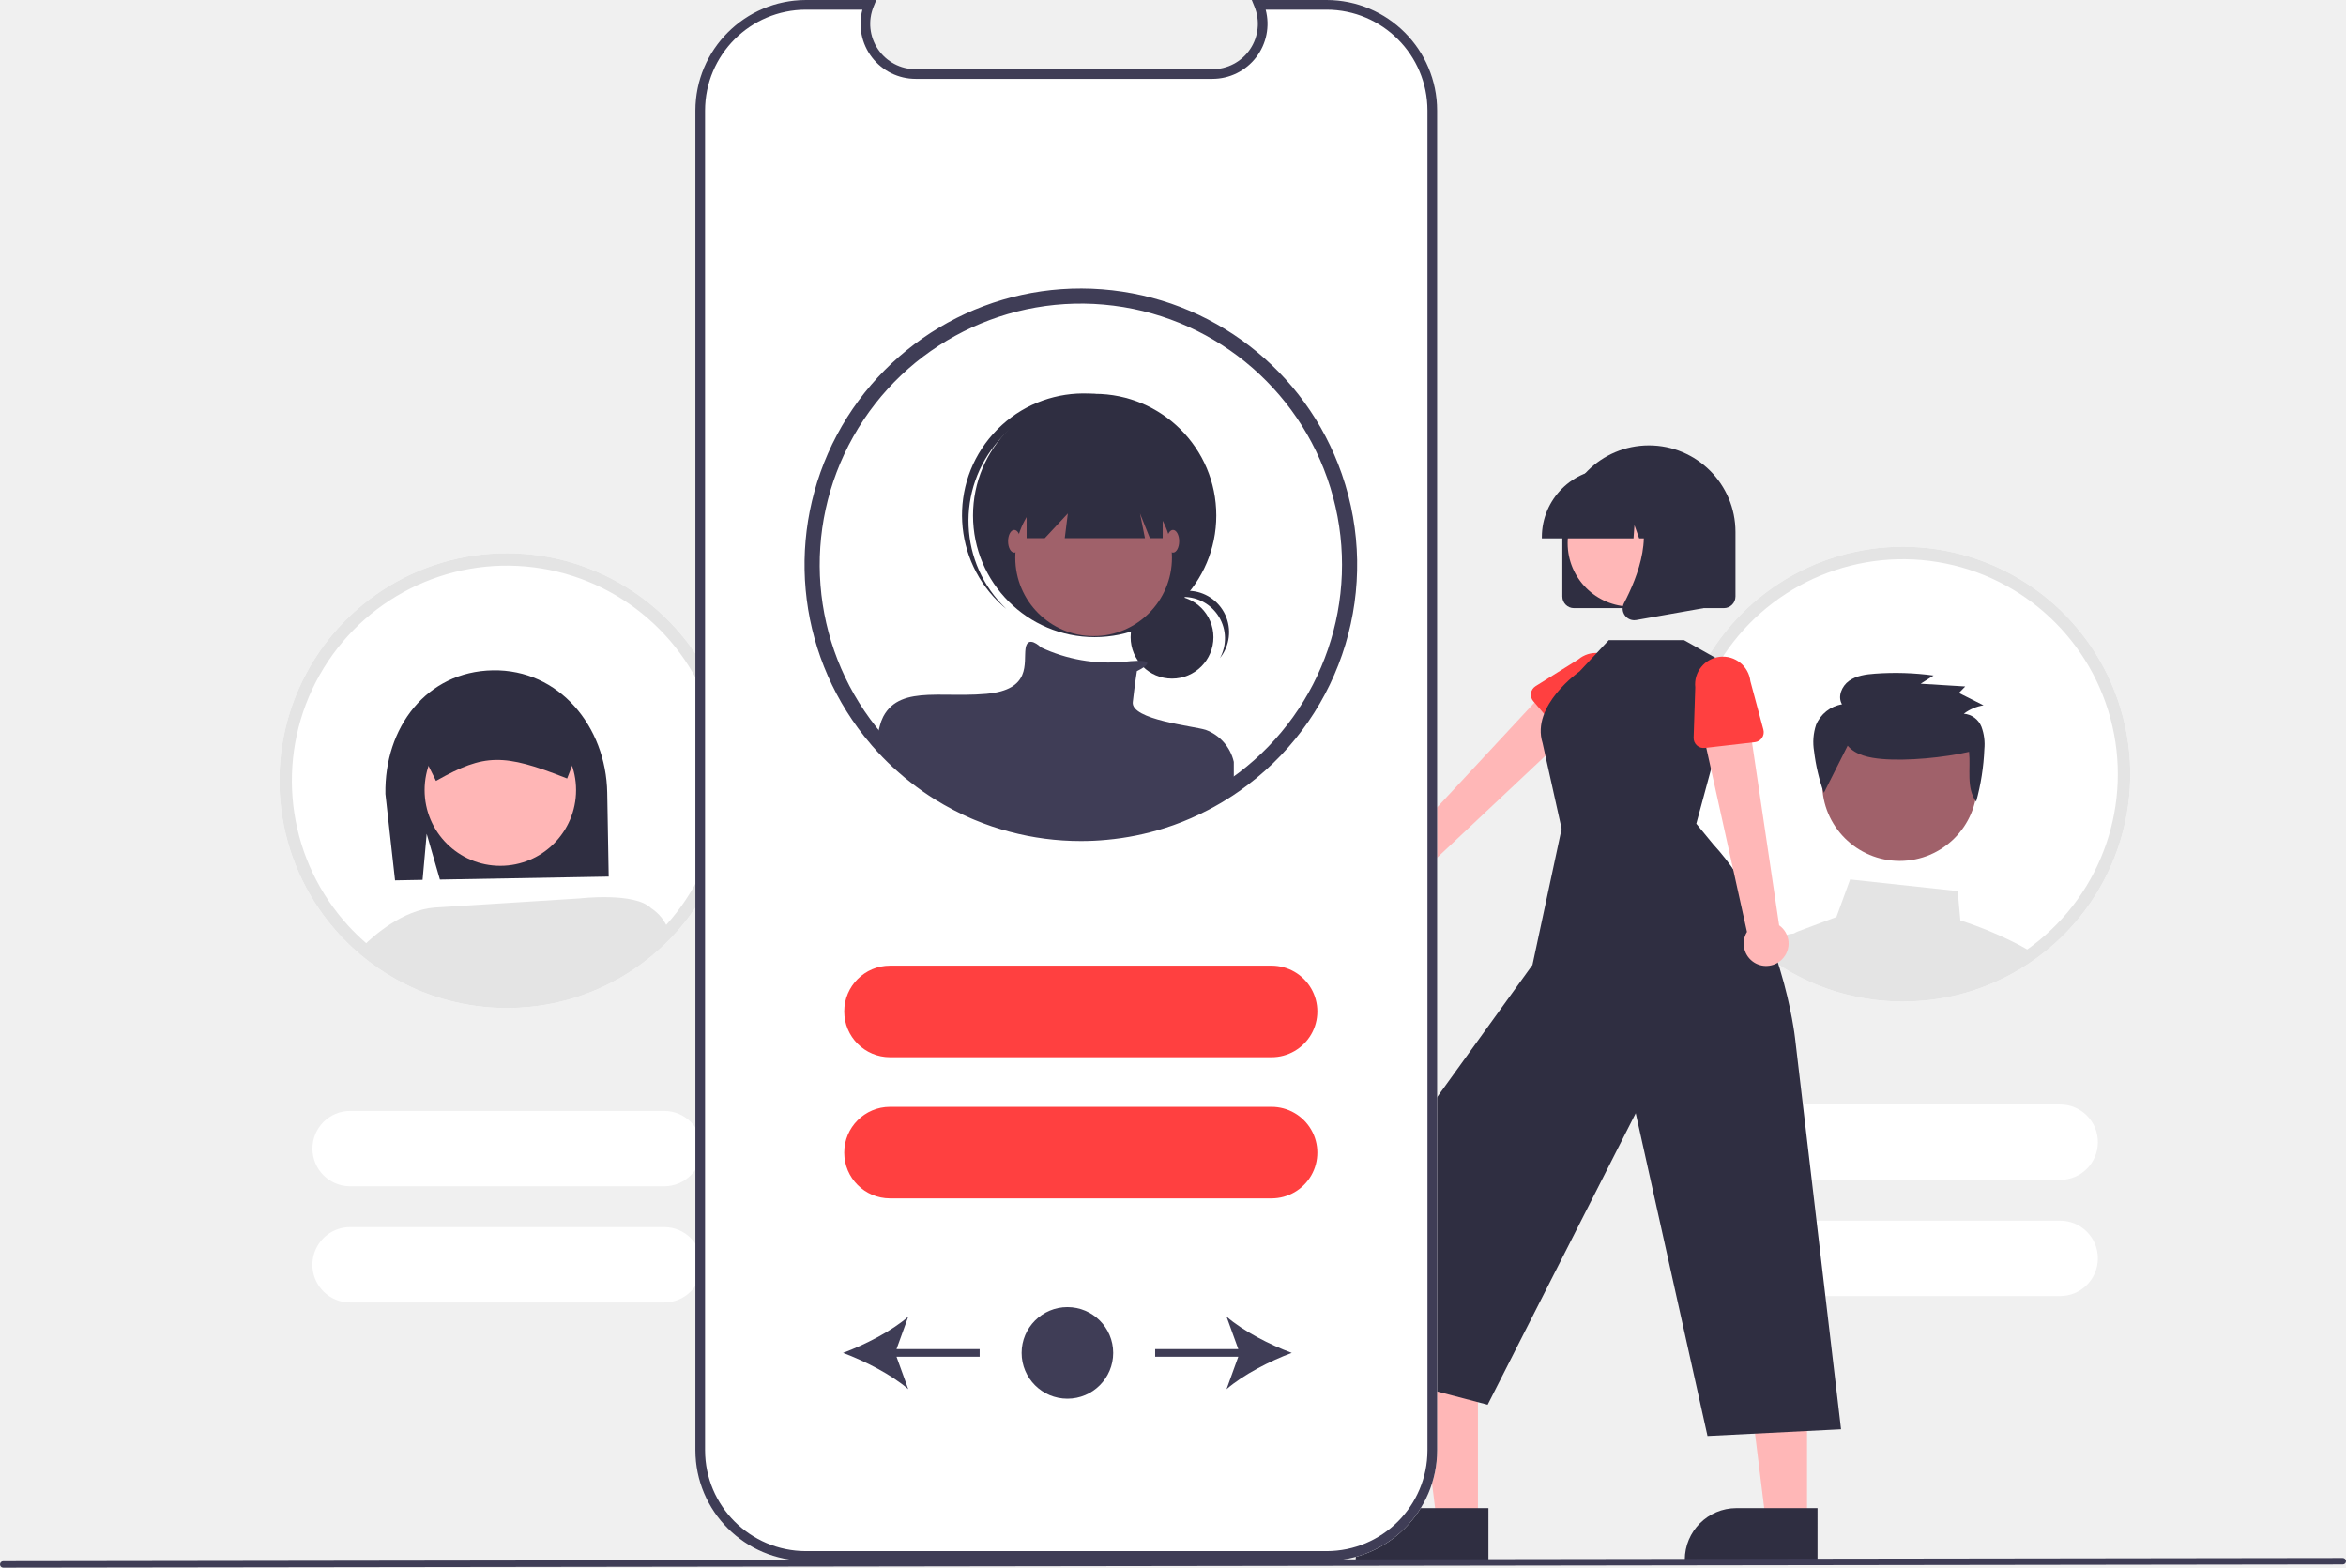
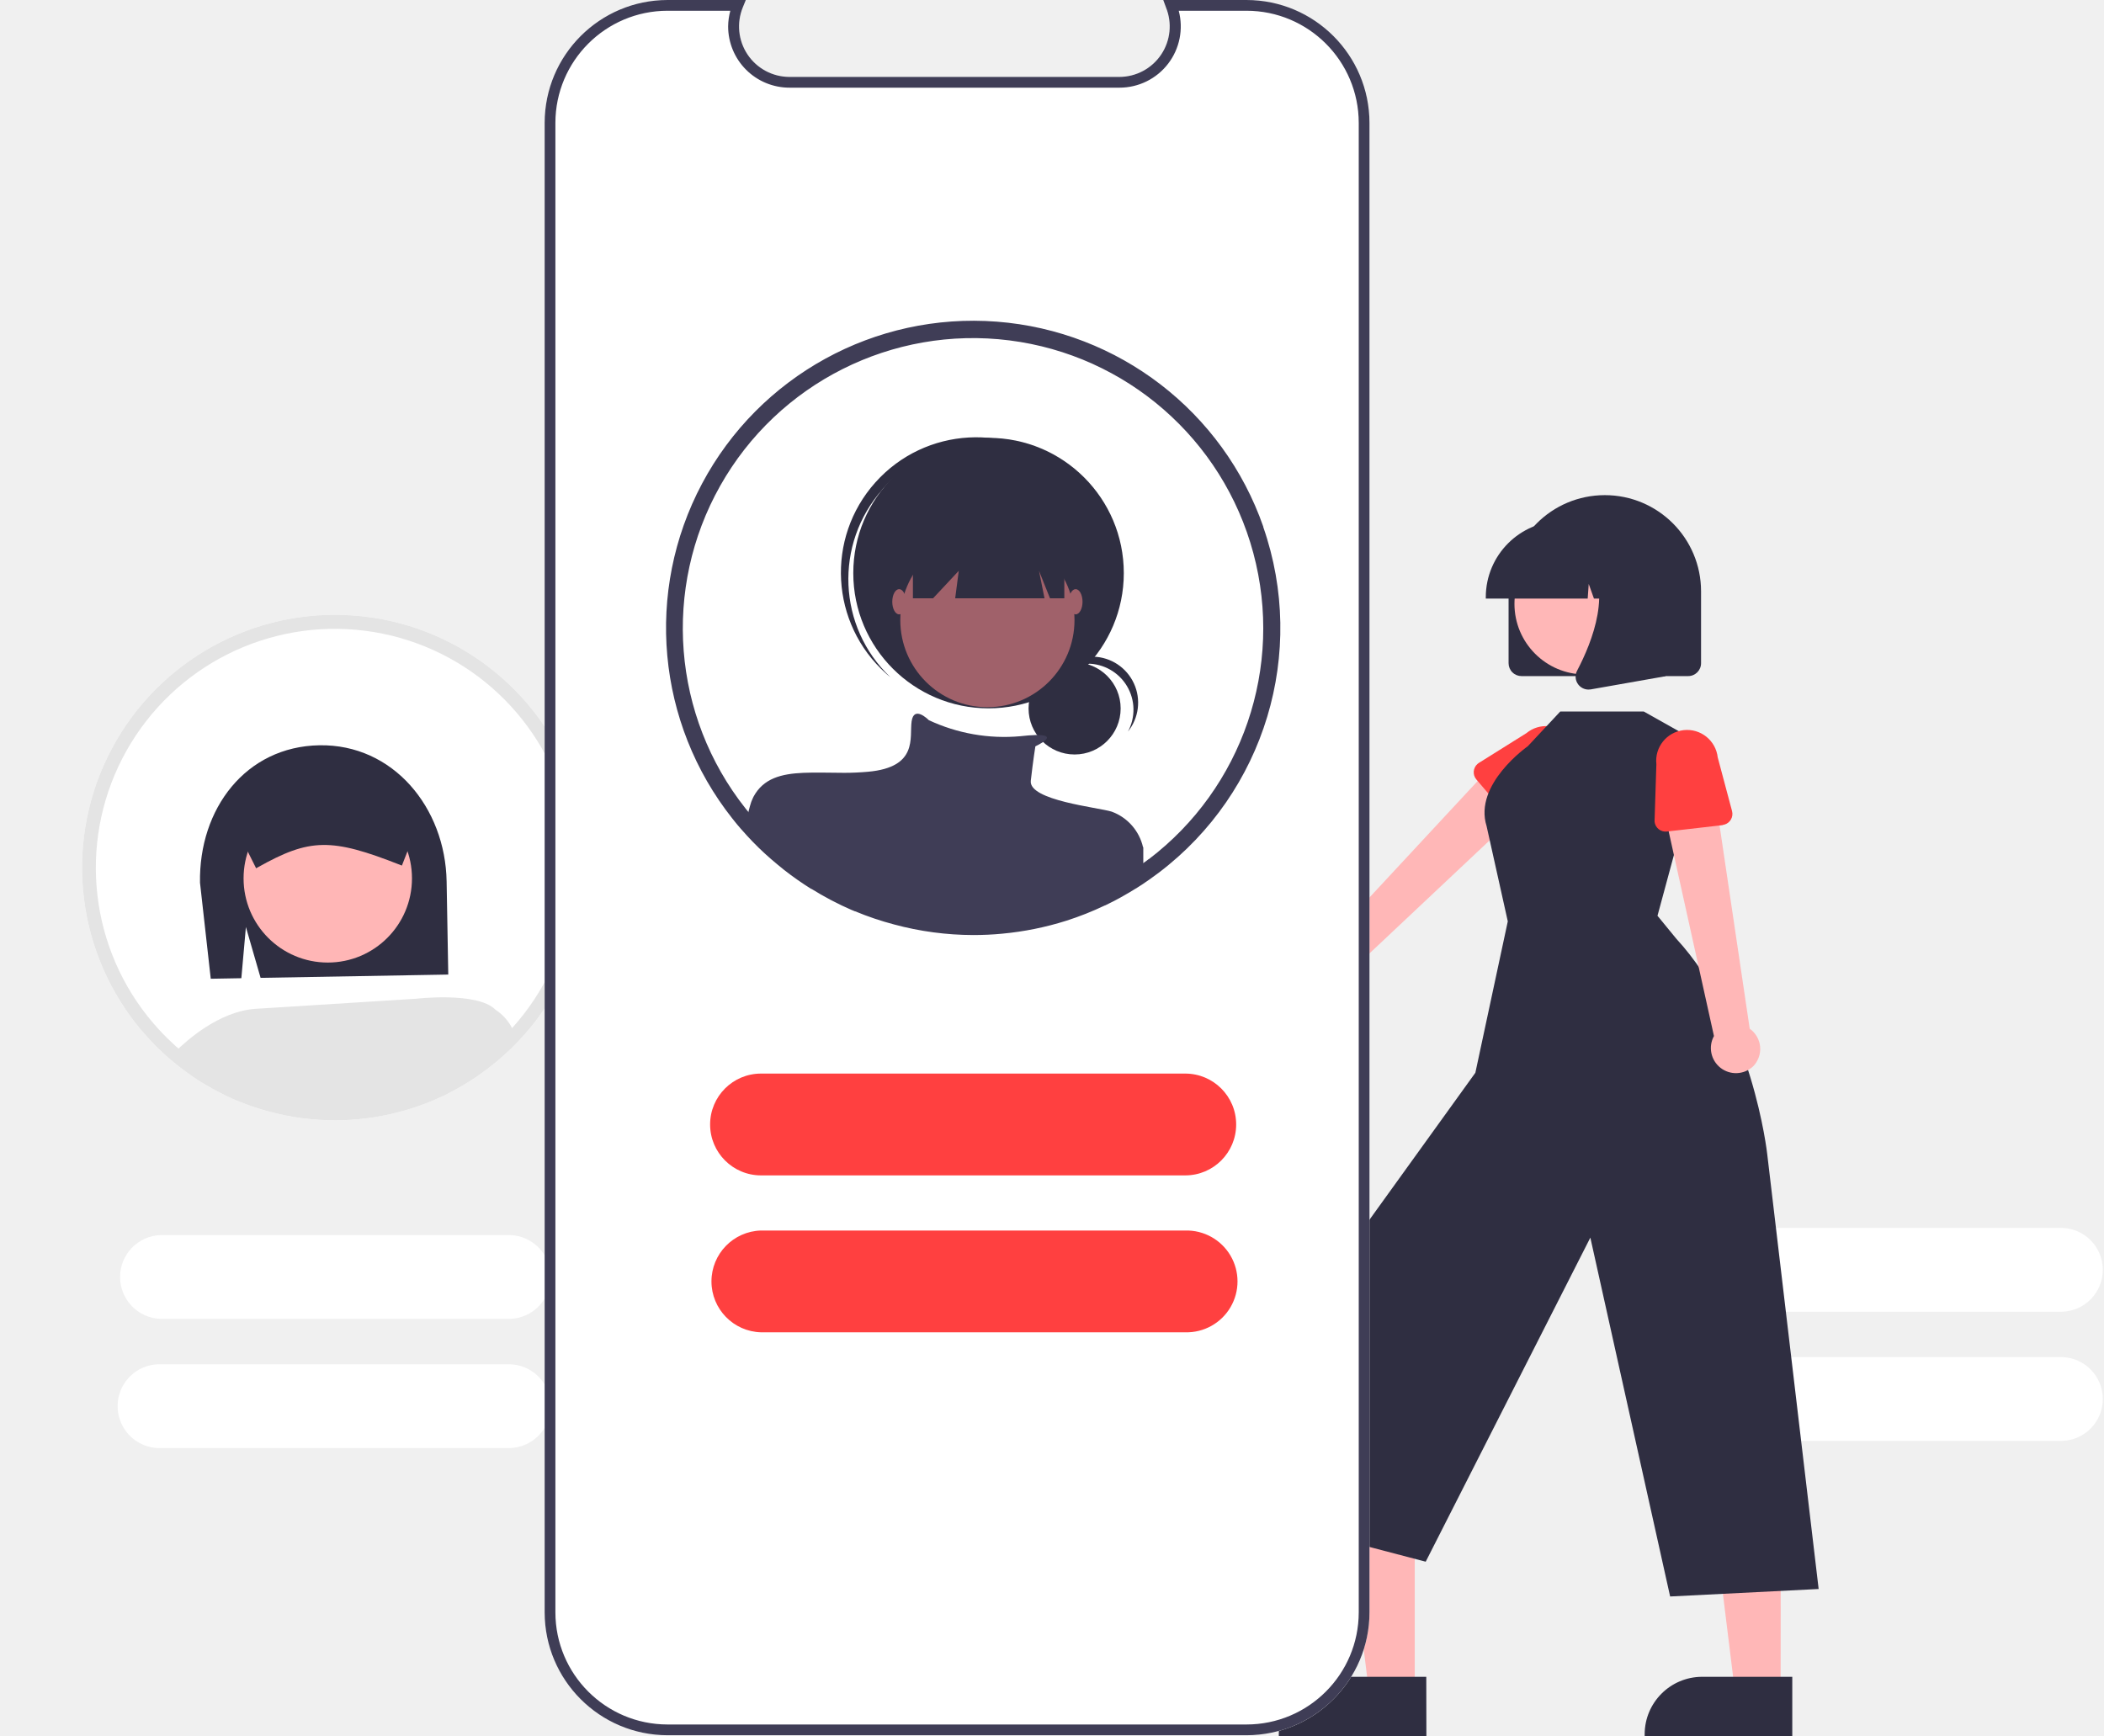
- <svg xmlns="http://www.w3.org/2000/svg" xmlns:xlink="http://www.w3.org/1999/xlink" width="728" height="486.494">
-   <style>.B{fill:#2f2e41}.C{fill:#ffb7b7}.D{fill:#e4e4e4}.E{fill:#3f3d56}.F{fill:#a0616a}.G{fill:#ff4040}</style>
-   <path d="M656.972 85.994h-17.276a12.83 12.83 0 0 1-11.877 17.672H552a12.83 12.83 0 0 1-11.877-17.672h-16.135c-14.912 0-27 12.088-27 27v342.202c0 14.912 12.088 27 27 27h132.984c14.912 0 27-12.088 27-27h0V112.994c0-14.912-12.088-27-27-27z" fill="#f0f0f0" />
-   <path d="M657.127 217.046c-9.222-26.493-33.26-45.009-61.23-47.163s-54.56 12.462-67.73 37.231-10.419 54.987 7.007 76.97c.633.798 1.292 1.596 1.964 2.369.051.051.088.101.139.152 1.651 1.903 3.406 3.713 5.257 5.422.482.443.988.899 1.495 1.33.962.861 1.951 1.685 2.977 2.47l1.216.937c1.621 1.229 3.306 2.369 5.042 3.458l.076.038 1.507.899c.912.545 1.849 1.064 2.787 1.558l.596.304c1.368.709 2.762 1.381 4.193 2.001l.899.38c.025.013.038.013.063.025a56.21 56.21 0 0 0 2.027.798c2.247.858 4.539 1.594 6.866 2.204 5.938 1.583 12.058 2.383 18.204 2.382a67.98 67.98 0 0 0 6.651-.317c5.007-.462 9.951-1.46 14.746-2.977.012 0 .025-.013.038-.013a69.21 69.21 0 0 0 8.855-3.509c.012-.013.038-.013.051-.025.646-.304 1.267-.633 1.9-.95l.304-.152 1.52-.811c1.267-.697 2.508-1.431 3.737-2.217.342-.203.672-.418 1.014-.646.481-.317.962-.646 1.431-.988a62.19 62.19 0 0 0 1.849-1.33c.19-.139.393-.279.583-.431a70.55 70.55 0 0 0 23.968-79.402z" fill="#fff" />
-   <g class="D">
-     <path d="M627.054 293.51c-6.002-3.163-12.266-5.799-18.723-7.879l-.823-9.108-33.392-3.598-4.244 11.642-11.984 4.497c-.429.163-.837.375-1.216.633h-.013a5.94 5.94 0 0 0-2.534 3.952 6.07 6.07 0 0 0 .089 2.382l.633 2.597c.912.545 1.849 1.064 2.787 1.558l.596.304c1.368.709 2.762 1.381 4.193 2.001l.899.38c.025.013.038.013.063.025.672.279 1.343.545 2.027.798a66.58 66.58 0 0 0 6.866 2.204c5.938 1.583 12.058 2.383 18.204 2.382a67.98 67.98 0 0 0 6.651-.317c5.007-.462 9.951-1.46 14.746-2.977.012 0 .025-.013.038-.013a69.21 69.21 0 0 0 8.855-3.509c.012-.013.038-.013.051-.025.646-.304 1.267-.633 1.9-.95l.304-.152 1.52-.811c1.267-.697 2.508-1.431 3.737-2.217.342-.203.672-.418 1.014-.646.481-.317.962-.646 1.431-.988-1.178-.76-2.407-1.482-3.674-2.166z" />
-     <path d="M564.386 299.121l-2.09-9.438h-5.46c-.055.001-.11.005-.165.013h-.013a11.83 11.83 0 0 0-5.498 1.9c-1.116.713-2.109 1.603-2.939 2.635l5.042 3.458.076.038 1.507.899 2.787 1.558.596.304 4.193 2.001.899.38c.025.013.038.013.063.025l2.027.798z" />
-   </g>
-   <circle cx="589.501" cy="243.116" r="24.049" class="F" />
-   <path d="M573.354 231.402c2.49 2.946 6.703 3.778 10.589 4.118 7.893.692 19.37-.431 27.084-2.212.55 5.336-.951 11.089 2.192 15.479 1.473-5.314 2.33-10.78 2.553-16.29a15.59 15.59 0 0 0-.902-6.977c-.904-2.276-3.024-3.84-5.466-4.03a13.7 13.7 0 0 1 6.111-2.613l-7.636-3.837 1.961-2.013-13.825-.846 4.004-2.544c-6.027-.828-12.124-1.021-18.191-.574-2.817.208-5.763.604-8.045 2.236s-3.602 4.877-2.185 7.273a10.56 10.56 0 0 0-8.048 6.386 17.05 17.05 0 0 0-.611 8.195c.521 4.397 1.543 8.72 3.046 12.885z" class="B" />
-   <path d="M657.127 217.046c-9.222-26.493-33.26-45.009-61.23-47.163s-54.56 12.462-67.73 37.231-10.419 54.987 7.007 76.97c.633.798 1.292 1.596 1.964 2.369.051.051.088.101.139.152 1.651 1.903 3.406 3.713 5.257 5.422.482.443.988.899 1.495 1.33.962.861 1.951 1.685 2.977 2.47l1.216.937c1.621 1.229 3.306 2.369 5.042 3.458l.076.038 1.507.899c.912.545 1.849 1.064 2.787 1.558l.596.304c1.368.709 2.762 1.381 4.193 2.001l.899.38c.025.013.038.013.063.025a56.21 56.21 0 0 0 2.027.798c2.247.858 4.539 1.594 6.866 2.204 5.938 1.583 12.058 2.383 18.204 2.382a67.98 67.98 0 0 0 6.651-.317c5.007-.462 9.951-1.46 14.746-2.977.012 0 .025-.013.038-.013a69.21 69.21 0 0 0 8.855-3.509c.012-.013.038-.013.051-.025.646-.304 1.267-.633 1.9-.95l.304-.152 1.52-.811c1.267-.697 2.508-1.431 3.737-2.217.342-.203.672-.418 1.014-.646.481-.317.962-.646 1.431-.988a62.19 62.19 0 0 0 1.849-1.33c.19-.139.393-.279.583-.431a70.55 70.55 0 0 0 23.968-79.402zm-26.298 76.324c-.418.329-.849.646-1.28.937-.418.317-.836.621-1.267.899-.367.266-.735.519-1.115.76l-.114.076a31.44 31.44 0 0 1-.836.545q-1.577.988-3.192 1.9l-.342.19-1.444.773c-.064.038-.14.063-.203.101l-.076.038c-.608.317-1.229.621-1.849.912a62.14 62.14 0 0 1-7.385 2.99l-.988.329a66.45 66.45 0 0 1-13.96 2.838 69.17 69.17 0 0 1-6.296.291 65.81 65.81 0 0 1-17.215-2.255c-2.881-.752-5.705-1.709-8.449-2.863-.14-.063-.292-.114-.431-.177-.152-.063-.291-.114-.431-.177a6.88 6.88 0 0 1-.443-.203c-1.191-.519-2.369-1.089-3.521-1.685l-.557-.291a63.01 63.01 0 0 1-4.13-2.356c-.393-.241-.798-.494-1.178-.76-.101-.063-.19-.127-.291-.19-.899-.595-1.799-1.216-2.673-1.862l-1.773-1.343a45.1 45.1 0 0 1-2.825-2.331c-.481-.405-.95-.849-1.406-1.267-1.796-1.658-3.496-3.418-5.093-5.27-.532-.608-1.052-1.216-1.546-1.85-.112-.125-.218-.256-.317-.393a66.71 66.71 0 0 1 60.636-107.614 66.71 66.71 0 0 1 31.992 119.307z" class="D" />
-   <g fill="#fff">
-     <use xlink:href="#B" />
-     <use xlink:href="#B" y="36.057" />
-   </g>
-   <path d="M223.768 87.994h-17.276a12.83 12.83 0 0 1-11.877 17.672h-75.82a12.83 12.83 0 0 1-11.877-17.672H90.784c-14.912 0-27 12.088-27 27v342.202c0 14.912 12.088 27 27 27h132.984c14.912 0 27-12.088 27-27h0V114.994c0-14.912-12.088-27-27-27z" fill="#f0f0f0" />
-   <path d="M223.923 219.046c-9.222-26.493-33.26-45.009-61.23-47.163s-54.56 12.463-67.73 37.231-10.419 54.987 7.006 76.97a68.66 68.66 0 0 0 1.964 2.369c.051.051.088.101.139.152 1.651 1.903 3.406 3.713 5.257 5.422.482.443.988.899 1.495 1.33a50.22 50.22 0 0 0 2.977 2.47l1.216.937c1.621 1.229 3.306 2.369 5.042 3.458l.076.038 1.507.899a59.99 59.99 0 0 0 2.787 1.558l.596.304c1.368.709 2.762 1.381 4.193 2.001l.899.38c.025.013.038.013.063.025a56.21 56.21 0 0 0 2.027.798c2.247.858 4.539 1.594 6.866 2.204 5.938 1.583 12.058 2.383 18.204 2.382a67.98 67.98 0 0 0 6.651-.317c5.007-.462 9.951-1.46 14.746-2.977.012 0 .025-.013.038-.013a69.21 69.21 0 0 0 8.855-3.509c.012-.013.038-.013.051-.025.646-.304 1.267-.633 1.9-.95l.304-.152 1.52-.811a65.62 65.62 0 0 0 3.737-2.217c.342-.203.672-.418 1.014-.646a36.14 36.14 0 0 0 1.431-.988 62.19 62.19 0 0 0 1.849-1.33c.19-.139.393-.279.583-.431a70.55 70.55 0 0 0 23.968-79.402zM206.106 368.14h-97.453c-6.459 0-11.694-5.236-11.694-11.694s5.236-11.694 11.694-11.694h97.453c6.454.006 11.684 5.24 11.684 11.694s-5.229 11.688-11.684 11.694zm0 36.057h-97.453c-4.181.004-8.045-2.224-10.137-5.844s-2.091-8.081 0-11.701 5.956-5.848 10.137-5.844h97.453c6.459 0 11.694 5.236 11.694 11.694s-5.236 11.694-11.694 11.694z" fill="#fff" />
-   <path d="M132.41 258.755l4.099 14.199 52.38-.924-.459-26.015c-.363-20.592-14.916-38.352-35.508-37.989s-33.685 17.772-33.322 38.364l2.991 26.81 8.54-.151z" class="B" />
-   <circle cx="155.262" cy="245.182" r="23.501" fill="#ffb6b6" />
-   <path d="M202.041 281.831l-.533 9.885c-23.44 24.382-61.961 25.874-87.217 3.378-.543-.478-1.076-.978-1.597-1.488 3.259-3.237 12.253-11.232 22.236-11.971l45.015-2.835s17.054-1.999 22.095 3.031z" class="D" />
-   <path d="M180.989 228.68c-.031-1.8-.594-3.55-1.619-5.029l-.326-.435a9.16 9.16 0 0 0-7.344-3.509l-16.891.304-16.881.293a9.15 9.15 0 0 0-8.962 9.288l4.019 8.093 2.314 4.649.38-.217c14.61-8.212 20.585-8.321 39.921-.684l.391.152 1.532-3.922 3.476-8.897z" class="B" />
-   <g class="D">
-     <path d="M207.373 288.481c-1.358 1.738-2.584 1.706-4.115 3.292-3.867 4.03-10.038 7.481-14.861 10.36l-1.053-18.879 14.697-1.423c2.446 1.586 4.316 3.918 5.332 6.65z" />
-     <path d="M223.923 219.046c-9.222-26.493-33.26-45.009-61.23-47.163s-54.56 12.463-67.73 37.231-10.419 54.987 7.006 76.97c.633.798 1.292 1.596 1.964 2.369.051.051.088.101.139.152 1.651 1.903 3.406 3.713 5.257 5.422.482.443.988.899 1.495 1.33.962.861 1.951 1.685 2.977 2.47l1.216.937c1.621 1.229 3.306 2.369 5.042 3.458l.076.038 1.507.899a59.99 59.99 0 0 0 2.787 1.558l.596.304c1.368.709 2.762 1.381 4.193 2.001l.899.38c.025.013.038.013.063.025a56.21 56.21 0 0 0 2.027.798c2.247.858 4.539 1.594 6.866 2.204 5.938 1.583 12.058 2.383 18.204 2.382a67.98 67.98 0 0 0 6.651-.317c5.007-.462 9.951-1.46 14.746-2.977.012 0 .025-.013.038-.013a69.21 69.21 0 0 0 8.855-3.509c.012-.013.038-.013.051-.025.646-.304 1.267-.633 1.9-.95l.304-.152 1.52-.811c1.267-.697 2.508-1.431 3.737-2.217.342-.203.672-.418 1.014-.646a36.14 36.14 0 0 0 1.431-.988 62.19 62.19 0 0 0 1.849-1.33c.19-.139.393-.279.583-.431a70.55 70.55 0 0 0 23.968-79.402zm-26.298 76.324c-.418.329-.849.646-1.28.937-.418.317-.836.621-1.267.899-.367.266-.735.519-1.115.76l-.114.076a31.44 31.44 0 0 1-.836.545q-1.577.988-3.192 1.9l-.342.19-1.444.773c-.064.038-.14.063-.203.101l-.076.038c-.608.317-1.229.621-1.849.912a62.14 62.14 0 0 1-7.385 2.99l-.988.329a66.45 66.45 0 0 1-13.96 2.838 69.17 69.17 0 0 1-6.296.291 65.81 65.81 0 0 1-17.215-2.255c-2.881-.752-5.705-1.709-8.449-2.863-.14-.063-.292-.114-.431-.177-.152-.063-.291-.114-.431-.177a6.88 6.88 0 0 1-.443-.203c-1.191-.519-2.369-1.089-3.521-1.685l-.557-.291c-1.407-.735-2.787-1.52-4.13-2.356-.393-.241-.798-.494-1.178-.76-.101-.063-.19-.127-.291-.19a63.03 63.03 0 0 1-2.673-1.862l-1.773-1.343a45.1 45.1 0 0 1-2.825-2.331c-.481-.405-.95-.849-1.406-1.267-1.796-1.658-3.496-3.418-5.093-5.27-.532-.608-1.052-1.216-1.546-1.85a4.83 4.83 0 0 1-.317-.393 66.71 66.71 0 0 1 60.636-107.614 66.71 66.71 0 0 1 31.992 119.307z" />
-   </g>
-   <path d="M432.834 277.358c2.007.403 4.089-.103 5.686-1.382s2.546-3.201 2.591-5.247l52.254-49.183-11.757-9.379-47.756 51.419c-3.52.156-6.367 2.92-6.626 6.434s2.149 6.666 5.608 7.338z" class="C" />
-   <path d="M485.961 229.496l-10.166-11.914a3.1 3.1 0 0 1 .713-4.641l13.235-8.285c3.628-3.062 9.051-2.61 12.122 1.01s2.633 9.044-.98 12.125l-10.228 11.731a3.1 3.1 0 0 1-4.696-.026z" class="G" />
-   <path d="M458.624 472.188l-12.776-.001-6.078-49.279 18.856.001-.002 49.279z" class="C" />
-   <path d="M461.882 484.572l-41.195-.002v-.521a16.04 16.04 0 0 1 16.034-16.034h.001l25.161.001z" class="B" />
-   <path d="M560.751 472.188l-12.776-.001-6.078-49.279 18.856.001-.002 49.279z" class="C" />
-   <path d="M564.009 484.572l-41.195-.002v-.521a16.04 16.04 0 0 1 16.034-16.034h.001l25.161.001zm-37.624-228.954l12.878-47.58-16.707-9.391h-23.32l-9.07 9.704s-15.154 10.543-11.486 22.225l5.917 26.608-9.05 42.259-45.596 63.232-10.793 62.111 42.487 11.138 45.944-90.466 22.276 100.169 41.441-2.084-14.28-121.456s-4.071-37-25.408-60.102z" class="B" />
-   <path d="M552.981 297.717c1.454-1.441 2.195-3.451 2.024-5.491s-1.237-3.899-2.91-5.077l-9.992-67.411-14.342 4.529 14.357 64.924c-1.833 3.009-1.127 6.913 1.645 9.088s6.732 1.934 9.219-.562z" class="C" />
-   <path d="M544.572 230.317l-15.559 1.794a3.1 3.1 0 0 1-3.455-3.18l.504-15.606c-.518-4.72 2.881-8.968 7.599-9.498s8.975 2.859 9.517 7.576l4.033 15.032a3.1 3.1 0 0 1-2.64 3.883z" class="G" />
-   <path d="M484.817 185.115v-20.048c.009-14.83 12.034-26.847 26.864-26.847s26.855 12.017 26.864 26.847v20.048c-.002 1.992-1.617 3.606-3.609 3.609h-46.51c-1.992-.002-3.606-1.617-3.609-3.609z" class="B" />
-   <circle cx="506.161" cy="168.562" r="19.696" class="C" />
-   <g class="B">
-     <path d="M478.462 166.672c.013-11.731 9.52-21.237 21.251-21.25h4.01c11.731.013 21.237 9.52 21.25 21.25v.401h-8.473l-2.89-8.093-.578 8.093h-4.379l-1.458-4.083-.292 4.083h-28.44z" />
-     <path d="M504.223 190.978c-.812-1.099-.922-2.567-.283-3.775 4.249-8.082 10.198-23.015 2.302-32.224l-.568-.662h22.924v34.418l-20.825 3.674c-.211.037-.425.056-.639.056-1.153 0-2.236-.553-2.912-1.488z" />
-   </g>
-   <path d="M411.662 484.362H250.094c-18.936-.022-34.282-15.367-34.303-34.304V34.304C215.812 15.367 231.157.022 250.094 0h21.836l-.843 2.066c-1.772 4.343-1.265 9.283 1.351 13.176s6.999 6.228 11.689 6.229h92.116c4.69 0 9.073-2.336 11.689-6.229s3.123-8.833 1.352-13.176L388.441 0h23.221c18.937.021 34.282 15.367 34.304 34.304v415.754c-.021 18.936-15.367 34.282-34.304 34.304z" fill="#fff" />
-   <path d="M411.662 484.362H250.094c-18.936-.022-34.282-15.367-34.303-34.304V34.304C215.812 15.367 231.157.022 250.094 0h21.836l-.843 2.066c-1.772 4.343-1.265 9.283 1.351 13.176s6.999 6.228 11.689 6.229h92.116c4.69 0 9.073-2.336 11.689-6.229s3.123-8.833 1.352-13.176L388.441 0h23.221c18.937.021 34.282 15.367 34.304 34.304v415.754c-.021 18.936-15.367 34.282-34.304 34.304zM250.094 3c-17.28.02-31.284 14.023-31.303 31.304v415.754c.019 17.28 14.023 31.284 31.303 31.304h161.568c17.28-.02 31.284-14.023 31.304-31.304V34.304C442.946 17.023 428.943 3.02 411.662 3h-18.904a17.09 17.09 0 0 1-16.515 21.471h-92.116A17.09 17.09 0 0 1 267.615 3z" class="E" />
-   <path d="M416.376 147.072c-11.204-32.188-40.409-54.684-74.391-57.301s-66.287 15.141-82.288 45.234-12.659 66.805 8.512 93.514a84.75 84.75 0 0 0 2.385 2.878c.062.062.107.123.169.185a83.32 83.32 0 0 0 6.388 6.587c.585.539 1.2 1.093 1.816 1.616a61.37 61.37 0 0 0 3.617 3.001 84.3 84.3 0 0 0 7.603 5.341l.092.046c1.708 1.062 3.447 2.047 5.218 2.986l.723.369a81.57 81.57 0 0 0 5.094 2.432l1.093.462c.031.015.047.015.077.031a83.29 83.29 0 0 0 10.804 3.648c7.215 1.923 14.649 2.896 22.116 2.893 2.724 0 5.418-.123 8.08-.385a85.43 85.43 0 0 0 17.915-3.617c.016 0 .031-.015.046-.015a84.04 84.04 0 0 0 10.758-4.263c.015-.015.047-.015.062-.031.785-.369 1.539-.77 2.309-1.154q.185-.092.37-.185l1.846-.985c1.539-.846 3.047-1.739 4.541-2.693.416-.246.815-.508 1.231-.785 1.354-.893 2.693-1.847 3.986-2.817.231-.169.477-.339.709-.523 29.579-22.453 41.335-61.4 29.119-96.469z" fill="#fff" />
-   <g class="B">
-     <circle cx="363.699" cy="197.746" r="12.85" />
-     <path d="M367.279 185.251a12.85 12.85 0 0 1 11.312 18.949c3.037-3.801 3.666-8.992 1.625-13.409s-6.403-7.301-11.266-7.451-9.394 2.461-11.703 6.744a12.82 12.82 0 0 1 10.033-4.833z" />
-     <circle cx="339.687" cy="159.971" r="37.747" />
-     <path d="M310.061 136.551c13.52-15.205 36.659-16.956 52.313-3.959l-.934-.874c-15.53-13.893-39.38-12.575-53.283 2.945s-12.602 39.371 2.909 53.285q.108.096.216.192c.32.285.649.554.977.826-14.741-14.024-15.713-37.208-2.196-52.416z" />
-   </g>
-   <circle cx="339.366" cy="173.087" r="24.311" class="F" />
-   <path d="M382.871 236.43v8.157l-4.541 2.693-1.846.985q-.185.092-.37.185l-2.309 1.154c-.015.015-.047.015-.062.031-3.484 1.667-7.079 3.091-10.758 4.263-.015 0-.03.015-.046.015a85.43 85.43 0 0 1-17.915 3.617c-2.663.262-5.356.385-8.08.385-7.466.002-14.901-.971-22.116-2.893-3.681-.968-7.29-2.186-10.804-3.648-.031-.015-.047-.015-.077-.031l-1.093-.462a81.56 81.56 0 0 1-5.094-2.432l-.723-.369a87.45 87.45 0 0 1-5.218-2.986l-.092-.046c-2.631-1.639-5.169-3.422-7.603-5.341-1.247-.954-2.447-1.955-3.617-3.001a61.65 61.65 0 0 1-1.816-1.616 83.32 83.32 0 0 1-6.388-6.587c.266-1.603.657-3.183 1.17-4.725l.015-.015a6.91 6.91 0 0 1 .323-.77c.085-.221.183-.437.292-.646 2.755-5.156 7.742-6.433 13.929-6.71 3.494-.154 7.356.015 11.436-.031 2.155-.015 4.386-.092 6.618-.292 14.082-1.277 11.528-9.588 12.159-14.067.631-4.34 4.541-.585 4.802-.339l.015.015a49.67 49.67 0 0 0 25.549 4.479c1.508-.185 3.017-.292 4.525-.339 3.971-.046 3.109 1.093 1.74 2.032a17.21 17.21 0 0 1-2.078 1.17s-.631 3.848-1.278 9.604c-.615 5.51 18.792 7.418 22.594 8.619h.015a13.88 13.88 0 0 1 8.742 9.943z" class="E" />
-   <path d="M318.574 142.698v24.317h5.63l7.164-7.677-.959 7.677h24.887l-1.539-7.677 3.078 7.677h3.968v-24.317z" class="B" />
-   <g class="F">
-     <ellipse cx="314.735" cy="167.97" rx="1.919" ry="3.518" />
-     <ellipse cx="363.999" cy="167.97" rx="1.919" ry="3.518" />
-   </g>
-   <path d="M416.376 147.072c-11.204-32.188-40.409-54.684-74.391-57.301s-66.287 15.141-82.288 45.234-12.659 66.805 8.512 93.514a84.75 84.75 0 0 0 2.385 2.878c.062.062.107.123.169.185a83.32 83.32 0 0 0 6.388 6.587c.585.539 1.2 1.093 1.816 1.616a61.37 61.37 0 0 0 3.617 3.001 84.3 84.3 0 0 0 7.603 5.341l.092.046c1.708 1.062 3.447 2.047 5.218 2.986l.723.369a81.57 81.57 0 0 0 5.094 2.432l1.093.462c.031.015.047.015.077.031a83.29 83.29 0 0 0 10.804 3.648c7.215 1.923 14.649 2.896 22.116 2.893 2.724 0 5.418-.123 8.08-.385a85.43 85.43 0 0 0 17.915-3.617c.016 0 .031-.015.046-.015a84.04 84.04 0 0 0 10.758-4.263c.015-.015.047-.015.062-.031.785-.369 1.539-.77 2.309-1.154q.185-.092.37-.185l1.846-.985c1.539-.846 3.047-1.739 4.541-2.693.416-.246.815-.508 1.231-.785 1.354-.893 2.693-1.847 3.986-2.817.231-.169.477-.339.709-.523 29.579-22.453 41.335-61.4 29.119-96.469zm-31.952 92.729c-.508.4-1.031.785-1.554 1.139-.508.385-1.016.754-1.539 1.093a26.08 26.08 0 0 1-1.355.923c-.385.262-.77.508-1.154.754q-1.915 1.201-3.878 2.309l-.416.231-1.754.939c-.077.046-.17.077-.246.123l-.092.046a60.6 60.6 0 0 1-2.247 1.108c-2.91 1.402-5.907 2.615-8.973 3.632l-1.2.4c-5.514 1.754-11.2 2.909-16.961 3.448-2.524.231-5.079.354-7.65.354a79.96 79.96 0 0 1-20.916-2.739c-3.5-.914-6.931-2.076-10.266-3.478-.354-.139-.708-.292-1.047-.431a8.54 8.54 0 0 1-.539-.246c-1.447-.631-2.878-1.324-4.278-2.047l-.677-.354a76.82 76.82 0 0 1-5.018-2.863c-.6-.369-1.2-.754-1.785-1.154-1.847-1.216-3.648-2.524-5.403-3.894-1.185-.893-2.324-1.847-3.432-2.832-.585-.492-1.154-1.031-1.708-1.539a78.31 78.31 0 0 1-6.187-6.403c-.646-.739-1.278-1.478-1.878-2.247a5.85 5.85 0 0 1-.385-.477A81.05 81.05 0 0 1 345.557 94.85a81.05 81.05 0 0 1 38.868 144.95z" class="E" />
-   <g class="G">
-     <use xlink:href="#C" />
-     <use xlink:href="#C" y="43.808" />
-   </g>
-   <g class="E">
-     <circle cx="331.232" cy="419.845" r="14.208" />
-     <path d="M400.855 419.844c-6.725-2.493-15.068-6.75-20.24-11.26l3.645 10.076h-25.796v2.368h25.796l-3.645 10.078c5.172-4.509 13.515-8.767 20.24-11.262zm-139.245 0c6.725-2.493 15.068-6.75 20.24-11.26l-3.645 10.076H304v2.368h-25.796l3.645 10.078c-5.172-4.509-13.515-8.767-20.24-11.262zM727 485.494l-726 1a1 1 0 1 1 0-2l726-1a1 1 0 1 1 0 2z" />
-   </g>
+ <svg xmlns="http://www.w3.org/2000/svg" id="Layer_1" data-name="Layer 1" viewBox="0 0 587.22 484.57">
  <defs>
-     <path id="B" d="M639.31 366.14h-97.453c-6.454-.006-11.684-5.24-11.684-11.694s5.229-11.688 11.684-11.694h97.453c6.459 0 11.694 5.236 11.694 11.694s-5.236 11.694-11.694 11.694z" />
-     <path id="C" d="M394.576 328.086H276.176a14.21 14.21 0 0 1-14.196-14.208 14.21 14.21 0 0 1 14.196-14.208h118.399a14.21 14.21 0 0 1 12.314 21.315 14.21 14.21 0 0 1-12.314 7.101z" />
+     <style>.cls-1{fill:#fff;}.cls-2{fill:#f0f0f0;}.cls-3{fill:#2f2e41;}.cls-4{fill:#ffb6b6;}.cls-5{fill:#e4e4e4;}.cls-6{fill:#ffb7b7;}.cls-7{fill:#ff4040;}.cls-8{fill:#3f3d56;}.cls-9{fill:#a0616a;}</style>
  </defs>
+   <path id="B" class="cls-1" d="M639.31,366.14H541.86a11.7,11.7,0,0,1,0-23.39h97.45a11.7,11.7,0,0,1,0,23.39Z" transform="translate(-63.78)" />
+   <path id="B-2" data-name="B" class="cls-1" d="M639.31,402.2H541.86a11.7,11.7,0,0,1,0-23.39h97.45a11.7,11.7,0,0,1,0,23.39Z" transform="translate(-63.78)" />
+   <path class="cls-2" d="M223.77,88H206.49a12.84,12.84,0,0,1-11.87,17.68H118.8A12.83,12.83,0,0,1,106.92,88H90.78a27,27,0,0,0-27,27V457.2a27,27,0,0,0,27,27h133a27,27,0,0,0,27-27h0V115a27,27,0,0,0-27-27Z" transform="translate(-63.78)" />
+   <path class="cls-1" d="M223.92,219.05a70.57,70.57,0,1,0-121.95,67c.64.81,1.29,1.6,2,2.37l.14.16a69,69,0,0,0,5.26,5.42c.48.44,1,.9,1.49,1.33,1,.86,2,1.68,3,2.47l1.22.93c1.62,1.23,3.3,2.37,5,3.46l.07,0,1.51.9q1.38.81,2.79,1.56l.6.3q2,1.07,4.19,2l.9.38a.11.11,0,0,0,.06,0c.67.28,1.35.54,2,.8a68.44,68.44,0,0,0,6.86,2.2,70.83,70.83,0,0,0,18.21,2.38c2.22,0,4.44-.1,6.65-.32a70.58,70.58,0,0,0,14.74-3l0,0a68.82,68.82,0,0,0,8.86-3.5s0,0,.05,0c.64-.3,1.26-.63,1.9-1l.3-.15,1.52-.81c1.27-.7,2.52-1.44,3.74-2.22.34-.2.67-.42,1-.65.49-.31,1-.64,1.43-1,.63-.44,1.24-.88,1.85-1.33.19-.14.4-.28.59-.43a70.56,70.56,0,0,0,24-79.41ZM206.11,368.14H108.65a11.7,11.7,0,0,1,0-23.39h97.46a11.7,11.7,0,0,1,0,23.39Zm0,36.06H108.65a11.7,11.7,0,1,1,0-23.39h97.46a11.7,11.7,0,0,1,0,23.39Z" transform="translate(-63.78)" />
+   <path class="cls-3" d="M132.41,258.76l4.1,14.19,52.38-.92-.46-26c-.36-20.59-14.92-38.35-35.51-38s-33.68,17.77-33.32,38.36l3,26.81,8.54-.15Z" transform="translate(-63.78)" />
+   <circle class="cls-4" cx="91.48" cy="245.18" r="23.5" />
+   <path class="cls-5" d="M202,281.83l-.53,9.89a62.93,62.93,0,0,1-87.22,3.37c-.54-.47-1.08-1-1.6-1.48,3.26-3.24,12.26-11.24,22.24-12l45-2.83s17.06-2,22.1,3Z" transform="translate(-63.78)" />
+   <path class="cls-3" d="M181,228.68a9.06,9.06,0,0,0-1.62-5l-.33-.43a9.13,9.13,0,0,0-7.34-3.51l-16.89.3-16.88.29a9.15,9.15,0,0,0-9,9.29l4,8.09,2.32,4.65.38-.21c14.61-8.22,20.58-8.32,39.92-.69l.39.15,1.53-3.92,3.48-8.89Z" transform="translate(-63.78)" />
+   <path class="cls-5" d="M207.37,288.48c-1.36,1.74-2.58,1.71-4.11,3.29-3.87,4-10,7.48-14.86,10.36l-1.06-18.88,14.7-1.42a13.53,13.53,0,0,1,5.33,6.65Z" transform="translate(-63.78)" />
+   <path class="cls-5" d="M223.92,219.05a70.57,70.57,0,1,0-121.95,67c.63.8,1.29,1.6,2,2.37l.14.16a69,69,0,0,0,5.26,5.42c.48.44,1,.9,1.49,1.33,1,.86,2,1.68,3,2.47l1.22.93c1.62,1.23,3.3,2.37,5,3.46l.07,0,1.51.9q1.38.81,2.79,1.56l.6.3q2,1.07,4.19,2l.9.38a.11.11,0,0,0,.06,0c.67.28,1.35.54,2,.8a68.44,68.44,0,0,0,6.86,2.2,70.83,70.83,0,0,0,18.21,2.38c2.22,0,4.44-.1,6.65-.32a70.58,70.58,0,0,0,14.74-3l0,0a68.82,68.82,0,0,0,8.86-3.5s0,0,.05,0c.64-.3,1.26-.63,1.9-1l.3-.15,1.52-.81c1.27-.7,2.51-1.43,3.74-2.22.34-.2.67-.42,1-.65.49-.31,1-.64,1.43-1,.63-.44,1.24-.88,1.85-1.33.19-.14.4-.28.59-.43a70.56,70.56,0,0,0,24-79.41Zm-26.3,76.32c-.41.33-.84.65-1.27.94s-.84.62-1.27.9-.74.52-1.12.76l-.11.07-.84.55c-1,.66-2.11,1.29-3.19,1.9l-.34.19-1.44.77-.21.1-.07,0c-.61.32-1.23.62-1.85.91a63.09,63.09,0,0,1-7.39,3l-1,.33a66.91,66.91,0,0,1-14,2.84q-3.13.29-6.29.29a65.93,65.93,0,0,1-17.22-2.26,63.15,63.15,0,0,1-8.45-2.86c-.14-.06-.29-.11-.43-.18l-.43-.17c-.15-.07-.3-.13-.44-.21-1.19-.52-2.37-1.09-3.52-1.68l-.56-.29c-1.41-.74-2.79-1.52-4.13-2.36-.39-.24-.8-.49-1.18-.76l-.29-.19c-.9-.6-1.8-1.22-2.67-1.86l-1.77-1.34c-1-.74-1.92-1.52-2.83-2.33-.48-.41-1-.85-1.4-1.27a65,65,0,0,1-5.1-5.27c-.53-.61-1-1.22-1.54-1.85-.12-.13-.22-.26-.32-.39a66.7,66.7,0,1,1,92.63,11.69Z" transform="translate(-63.78)" />
+   <path class="cls-6" d="M432.83,277.36a6.91,6.91,0,0,0,8.28-6.63l52.26-49.18-11.76-9.38-47.76,51.42a7,7,0,0,0-1,13.77Z" transform="translate(-63.78)" />
+   <path class="cls-7" d="M486,229.5l-10.17-11.92a3.1,3.1,0,0,1,.35-4.37,3.18,3.18,0,0,1,.37-.27l13.23-8.28a8.61,8.61,0,0,1,11.14,13.13l-10.22,11.73a3.1,3.1,0,0,1-4.38.3l-.32-.32Z" transform="translate(-63.78)" />
+   <path class="cls-6" d="M458.62,472.19H445.85l-6.08-49.28h18.86v49.28Z" transform="translate(-63.78)" />
+   <path class="cls-3" d="M461.88,484.57H420.69v-.52a16,16,0,0,1,16-16h25.16Z" transform="translate(-63.78)" />
+   <path class="cls-6" d="M560.75,472.19H548l-6.07-49.28h18.85Z" transform="translate(-63.78)" />
+   <path class="cls-3" d="M564,484.57h-41.2v-.52a16.06,16.06,0,0,1,16-16H564ZM526.38,255.62,539.26,208l-16.7-9.39H499.24l-9.07,9.7S475,218.89,478.68,230.58l5.92,26.6-9.05,42.26L430,362.67l-10.79,62.12,42.48,11.13,45.95-90.46,22.27,100.17,41.45-2.09L557,322.09s-4.08-37-25.41-60.11Z" transform="translate(-63.78)" />
+   <path class="cls-6" d="M553,297.72a6.91,6.91,0,0,0-.88-10.57l-10-67.41-14.34,4.53,14.36,64.92A7,7,0,0,0,553,297.72Z" transform="translate(-63.78)" />
+   <path class="cls-7" d="M544.57,230.32,529,232.11a3.09,3.09,0,0,1-3.43-2.72,2.36,2.36,0,0,1,0-.46l.5-15.6a8.61,8.61,0,0,1,17.12-1.93l4,15a3.1,3.1,0,0,1-2.19,3.79,3.58,3.58,0,0,1-.45.09Z" transform="translate(-63.78)" />
+   <path class="cls-3" d="M484.82,185.12V165.07a26.86,26.86,0,0,1,53.72,0v20.05a3.6,3.6,0,0,1-3.6,3.6H488.43a3.6,3.6,0,0,1-3.61-3.6Z" transform="translate(-63.78)" />
+   <circle class="cls-6" cx="442.38" cy="168.56" r="19.7" />
+   <path class="cls-3" d="M478.46,166.67a21.28,21.28,0,0,1,21.25-21.25h4A21.27,21.27,0,0,1,525,166.67v.4H516.5L513.61,159l-.58,8.09h-4.38L507.19,163l-.29,4.08H478.46Z" transform="translate(-63.78)" />
+   <path class="cls-3" d="M504.22,191a3.57,3.57,0,0,1-.28-3.78c4.25-8.08,10.2-23,2.3-32.22l-.57-.66H528.6v34.42l-20.83,3.67a3.39,3.39,0,0,1-.64.05,3.6,3.6,0,0,1-2.91-1.48Z" transform="translate(-63.78)" />
+   <path class="cls-1" d="M411.66,484.36H250.09a34.34,34.34,0,0,1-34.3-34.3V34.3A34.34,34.34,0,0,1,250.09,0h21.84l-.84,2.07a14.08,14.08,0,0,0,13,19.4h92.11a14.08,14.08,0,0,0,13-19.4L388.44,0h23.22A34.35,34.35,0,0,1,446,34.3V450.06A34.34,34.34,0,0,1,411.66,484.36Z" transform="translate(-63.78)" />
+   <path class="cls-8" d="M411.66,484.36H250.09a34.34,34.34,0,0,1-34.3-34.3V34.3A34.34,34.34,0,0,1,250.09,0h21.84l-.84,2.07a14.08,14.08,0,0,0,13,19.4h92.11a14.08,14.08,0,0,0,13-19.4L388.44,0h23.22A34.35,34.35,0,0,1,446,34.3V450.06A34.34,34.34,0,0,1,411.66,484.36ZM250.09,3a31.33,31.33,0,0,0-31.3,31.3V450.06a31.33,31.33,0,0,0,31.3,31.3H411.66A31.34,31.34,0,0,0,443,450.06V34.3A31.34,31.34,0,0,0,411.66,3h-18.9a17.09,17.09,0,0,1-16.52,21.47H284.13A17.1,17.1,0,0,1,267,7.37,17.47,17.47,0,0,1,267.61,3Z" transform="translate(-63.78)" />
+   <path class="cls-1" d="M416.38,147.07a85.74,85.74,0,1,0-148.17,81.45c.77,1,1.57,1.94,2.38,2.88.07.06.11.12.17.18a84.56,84.56,0,0,0,6.39,6.59c.59.54,1.2,1.09,1.82,1.62,1.16,1,2.37,2,3.61,3a87.32,87.32,0,0,0,7.61,5.34l.09,0c1.71,1.07,3.45,2.05,5.22,3l.72.37q2.5,1.31,5.09,2.43l1.1.46.07,0a84.28,84.28,0,0,0,10.81,3.65A85.53,85.53,0,0,0,335.4,261c2.73,0,5.42-.12,8.08-.38A85.54,85.54,0,0,0,361.4,257h0a84.51,84.51,0,0,0,10.76-4.27s.05,0,.06,0c.79-.37,1.54-.77,2.31-1.15l.37-.19,1.85-1c1.54-.85,3-1.74,4.54-2.69.42-.25.82-.51,1.23-.79,1.36-.89,2.69-1.85,4-2.82.23-.16.47-.33.71-.52a85.72,85.72,0,0,0,29.12-96.47Z" transform="translate(-63.78)" />
+   <circle class="cls-3" cx="299.92" cy="197.75" r="12.85" />
+   <path class="cls-3" d="M367.28,185.25a12.85,12.85,0,0,1,11.31,18.95,12.85,12.85,0,1,0-21.34-14.12,12.82,12.82,0,0,1,10-4.83Z" transform="translate(-63.78)" />
+   <circle class="cls-3" cx="275.9" cy="159.97" r="37.75" />
+   <path class="cls-3" d="M310.06,136.55a37.74,37.74,0,0,1,52.31-4l-.93-.87A37.75,37.75,0,0,0,311.07,188l.21.19c.32.29.65.55,1,.83a37.75,37.75,0,0,1-2.2-52.42Z" transform="translate(-63.78)" />
+   <circle class="cls-9" cx="275.58" cy="173.09" r="24.31" />
+   <path class="cls-8" d="M382.87,236.43v8.16l-4.54,2.69-1.85,1-.37.19-2.3,1.15s-.05,0-.07,0A83.49,83.49,0,0,1,363,253.9h-.05A84.91,84.91,0,0,1,345,257.53q-4,.39-8.08.39a86,86,0,0,1-22.11-2.9A82.77,82.77,0,0,1,304,251.37l-.07,0-1.1-.46q-2.58-1.12-5.09-2.43l-.72-.37c-1.78-.94-3.52-1.93-5.22-3l-.09,0a85.21,85.21,0,0,1-7.61-5.34q-1.86-1.44-3.61-3c-.62-.53-1.22-1.07-1.82-1.62a84.56,84.56,0,0,1-6.39-6.59,31.91,31.91,0,0,1,1.17-4.72l0,0a7.35,7.35,0,0,1,.32-.77c.09-.22.18-.43.29-.64,2.76-5.16,7.75-6.44,13.93-6.71,3.5-.16,7.36,0,11.44,0,2.15,0,4.38-.1,6.62-.3,14.08-1.27,11.52-9.58,12.16-14.06s4.54-.59,4.8-.34h0a49.64,49.64,0,0,0,25.55,4.48c1.51-.18,3-.29,4.53-.34,4,0,3.11,1.1,1.74,2a17,17,0,0,1-2.08,1.17s-.63,3.85-1.28,9.61c-.61,5.51,18.79,7.42,22.59,8.62h0a13.86,13.86,0,0,1,8.74,9.94Z" transform="translate(-63.78)" />
+   <path class="cls-3" d="M318.57,142.7V167h5.63l7.17-7.67-1,7.67H355.3l-1.54-7.67,3.07,7.67h4V142.7Z" transform="translate(-63.78)" />
+   <ellipse class="cls-9" cx="250.95" cy="167.97" rx="1.92" ry="3.52" />
+   <ellipse class="cls-9" cx="300.21" cy="167.97" rx="1.92" ry="3.52" />
+   <path class="cls-8" d="M416.38,147.07a85.74,85.74,0,1,0-148.17,81.45c.77,1,1.57,1.94,2.38,2.88.07.06.11.12.17.18a84.56,84.56,0,0,0,6.39,6.59c.59.54,1.2,1.09,1.82,1.62,1.16,1,2.37,2,3.61,3a87.32,87.32,0,0,0,7.61,5.34l.09,0c1.71,1.07,3.45,2.05,5.22,3l.72.37q2.5,1.31,5.09,2.43l1.1.46.07,0a84.28,84.28,0,0,0,10.81,3.65A85.53,85.53,0,0,0,335.4,261c2.73,0,5.42-.12,8.08-.38A85.54,85.54,0,0,0,361.4,257h0a84.51,84.51,0,0,0,10.76-4.27s.05,0,.06,0c.79-.37,1.54-.77,2.31-1.15l.37-.19,1.85-1c1.54-.85,3-1.74,4.54-2.69.42-.25.82-.51,1.23-.79,1.36-.89,2.69-1.85,4-2.82.23-.16.47-.33.71-.52a85.72,85.72,0,0,0,29.12-96.47Zm-32,92.73c-.5.4-1,.79-1.55,1.14s-1,.75-1.54,1.09-.89.63-1.35.93l-1.16.75c-1.27.8-2.57,1.57-3.88,2.31l-.41.23-1.76.94c-.07.05-.17.08-.24.12l-.09.05c-.75.38-1.49.75-2.25,1.11a76.48,76.48,0,0,1-9,3.63l-1.2.4a81.17,81.17,0,0,1-17,3.45q-3.8.35-7.65.35a80.26,80.26,0,0,1-20.92-2.74,74.77,74.77,0,0,1-10.27-3.48l-1-.43c-.19-.07-.37-.16-.54-.24-1.45-.63-2.88-1.33-4.28-2l-.68-.35c-1.71-.9-3.38-1.85-5-2.87-.6-.37-1.2-.75-1.78-1.15-1.85-1.22-3.65-2.53-5.4-3.9-1.19-.89-2.33-1.84-3.44-2.83-.58-.49-1.15-1-1.7-1.54a76.32,76.32,0,0,1-6.19-6.4c-.65-.74-1.28-1.48-1.88-2.25a5.58,5.58,0,0,1-.38-.47,81,81,0,1,1,112.54,14.2Z" transform="translate(-63.78)" />
+   <path id="C" class="cls-7" d="M394.58,328.09H276.18a14.21,14.21,0,0,1,0-28.42h118.4a14.21,14.21,0,1,1,0,28.42Z" transform="translate(-63.78)" />
+   <path id="C-2" data-name="C" class="cls-7" d="M394.58,371.89H276.18a14.21,14.21,0,0,1,0-28.41h118.4a14.21,14.21,0,1,1,0,28.41Z" transform="translate(-63.78)" />
</svg>
